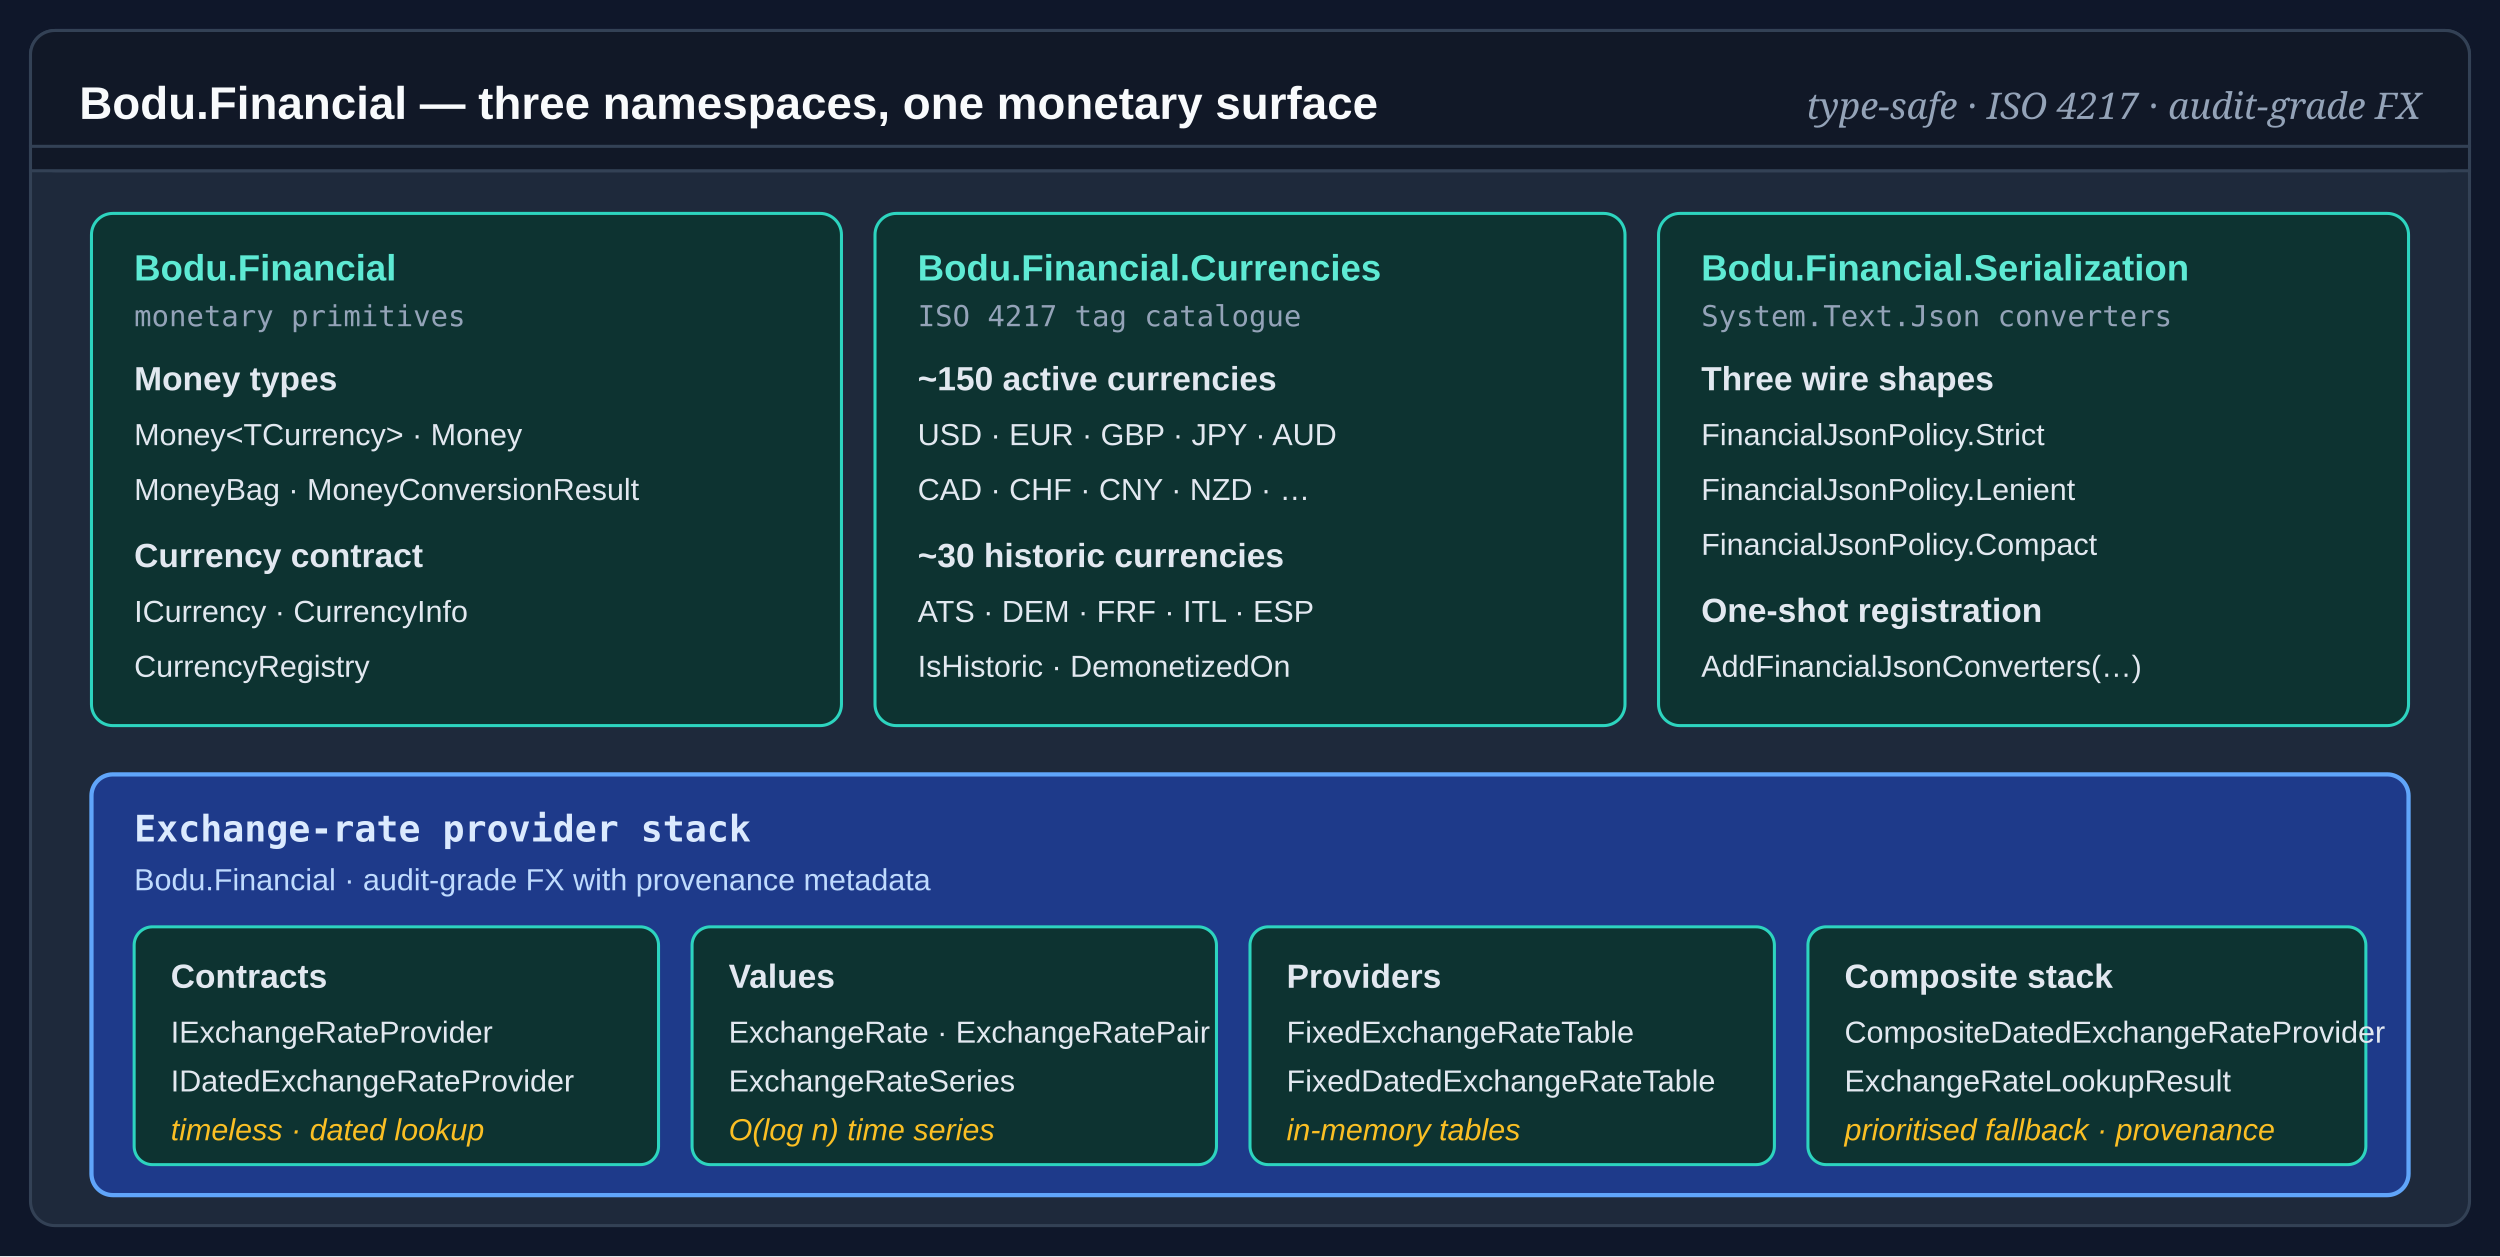
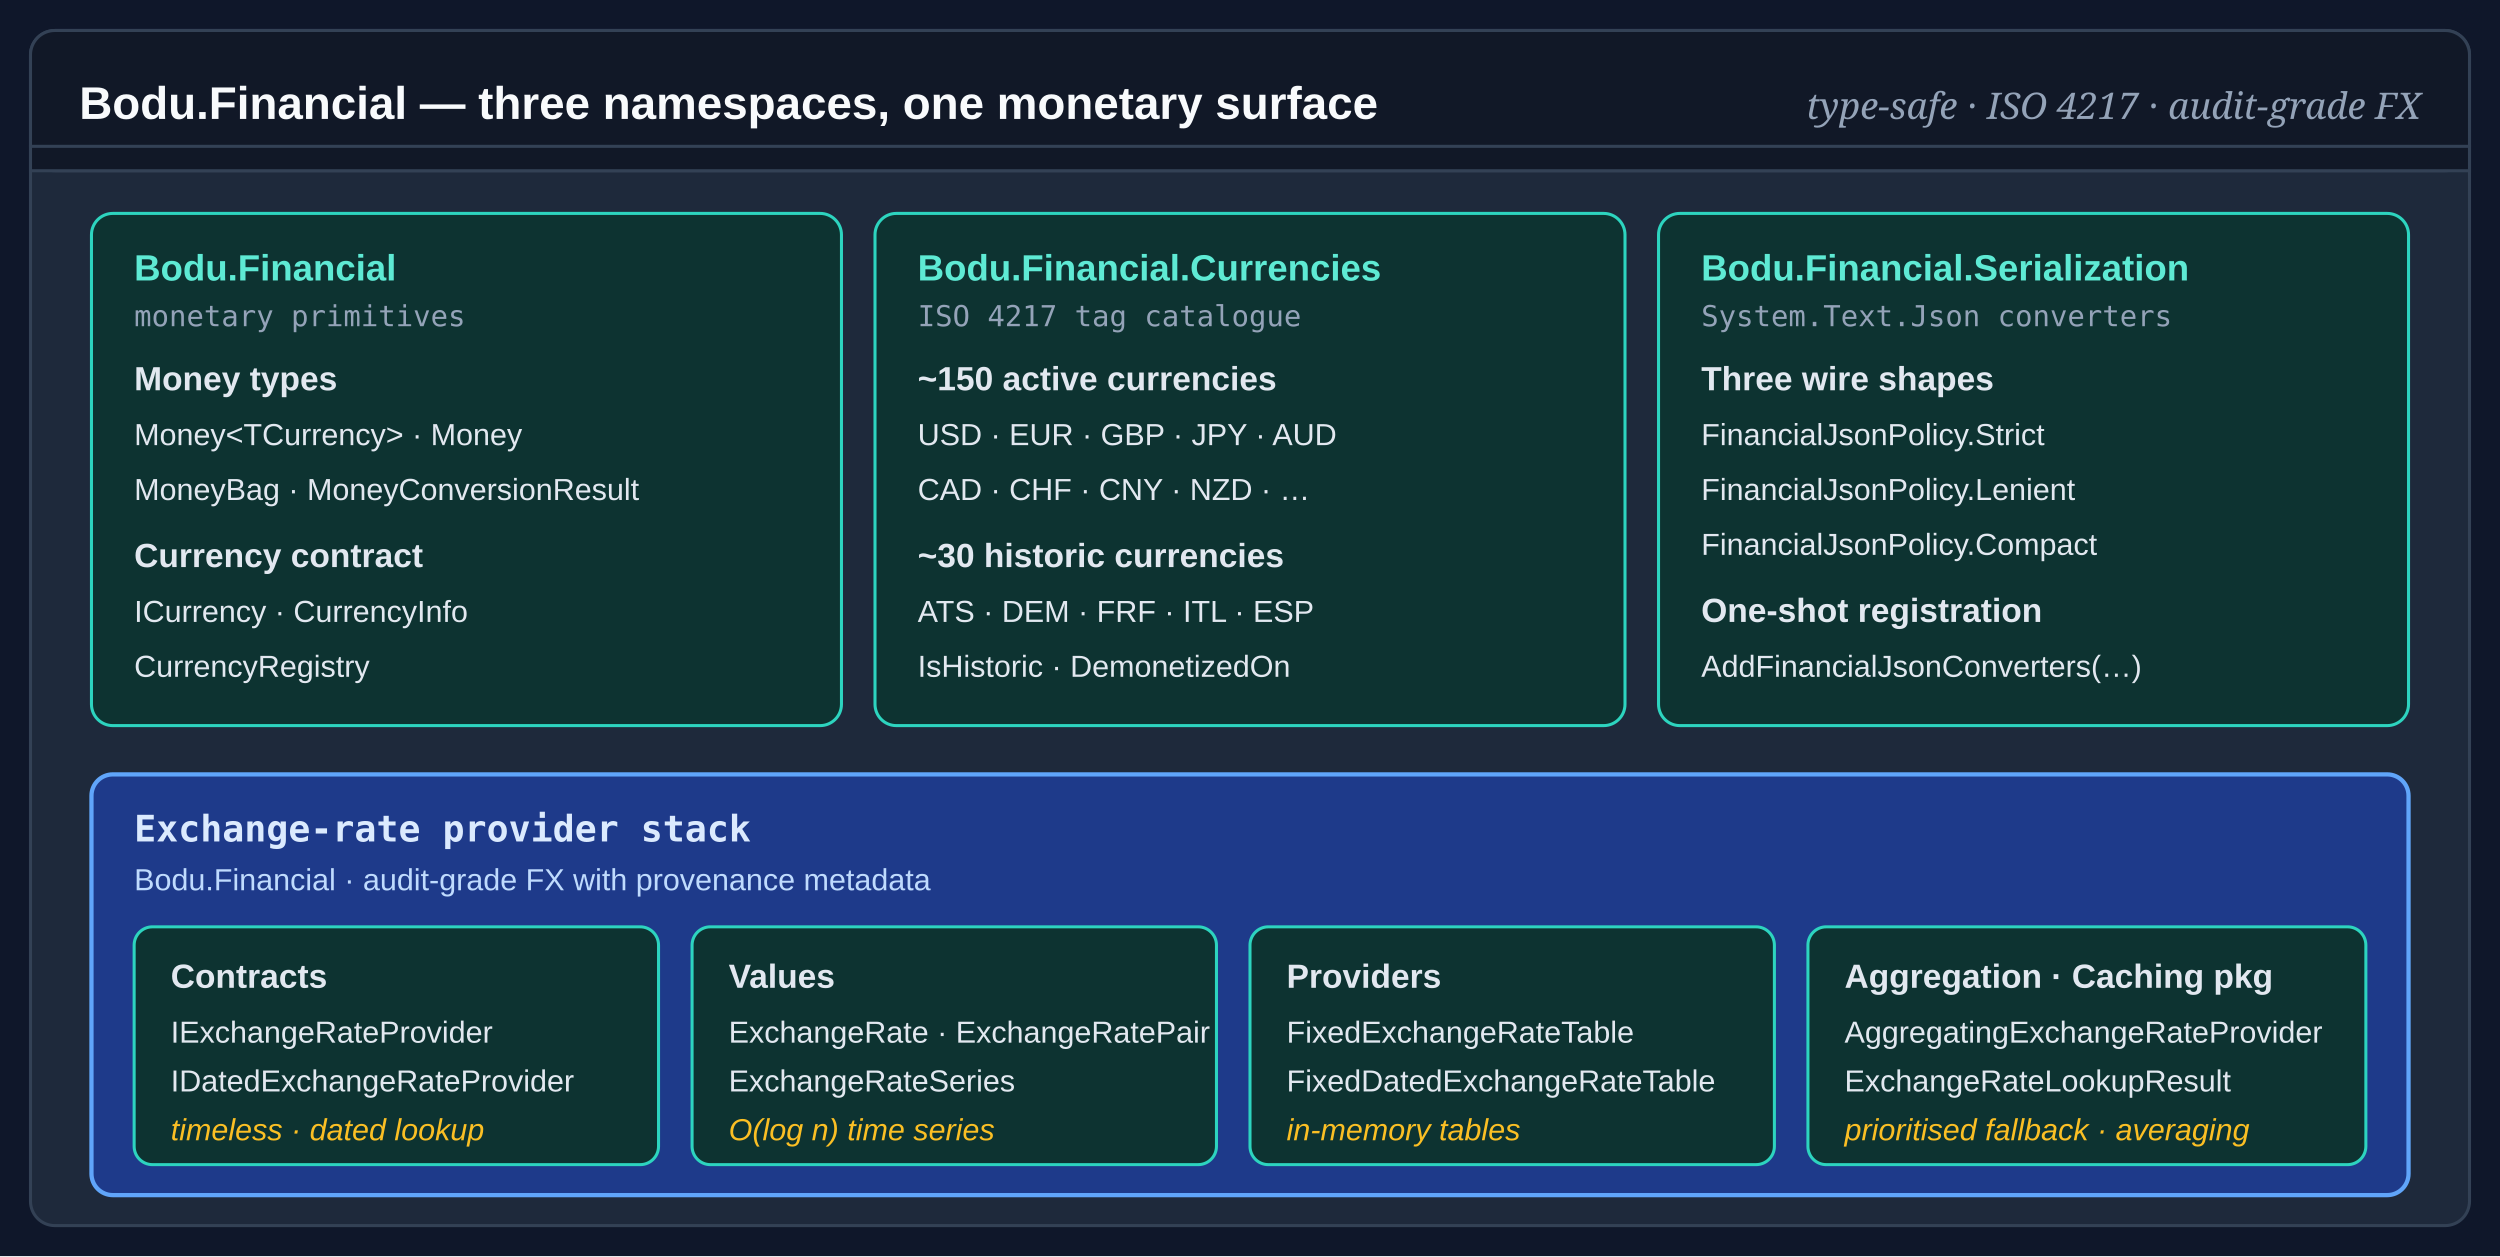
<svg xmlns="http://www.w3.org/2000/svg" viewBox="0 0 820 412" role="img" aria-labelledby="fin-t fin-d">
  <defs>
    <style>
      .fin-bg   { fill: #0F172A; }
      .fin-pan  { fill: #1E293B; stroke: #334155; stroke-width: 1; }
      .fin-hdr  { fill: #111827; stroke: #334155; stroke-width: 1; }
      .fin-ttl  { fill: #F8FAFC; font: 700 15px/1 "Segoe UI",Arial,sans-serif; }
      .fin-form { fill: #94A3B8; font: italic 12px/1 "Cambria",Georgia,serif; }
      .fin-card { fill: #0D3331; stroke: #2DD4BF; stroke-width: 1; }
      .fin-name { fill: #5EEAD4; font: 700 12px/1 "Segoe UI",Arial,sans-serif; }
      .fin-ns   { fill: #94A3B8; font: 400 9.5px/1 "Consolas",Menlo,monospace; }
      .fin-role { fill: #E2E8F0; font: 700 11px/1 "Segoe UI",Arial,sans-serif; }
      .fin-type { fill: #E2E8F0; font: 400 10px/1 "Segoe UI",Arial,sans-serif; }
      .fin-use  { fill: #FBBF24; font: italic 10px/1 "Segoe UI",Arial,sans-serif; }
      .fin-fx   { fill: #1E3A8A; stroke: #60A5FA; stroke-width: 1.4; }
      .fin-fxt  { fill: #DBEAFE; font: 700 12px/1 "Consolas",Menlo,monospace; }
      .fin-fxs  { fill: #BFDBFE; font: 400 10px/1 "Segoe UI",Arial,sans-serif; }
    </style>
  </defs>
  <rect class="fin-bg" width="820" height="412" />
  <g transform="translate(10 10)">
    <rect class="fin-pan" width="800" height="392" rx="8" />
    <rect class="fin-hdr" width="800" height="46" rx="8" />
    <rect class="fin-hdr" y="38" width="800" height="8" />
    <text class="fin-ttl" x="16" y="29">Bodu.Financial — three namespaces, one monetary surface</text>
    <text class="fin-form" x="784" y="29" text-anchor="end">type-safe · ISO 4217 · audit-grade FX</text>
    <g transform="translate(20 60)">
      <rect class="fin-card" width="246" height="168" rx="7" />
      <text class="fin-name" x="14" y="22">Bodu.Financial</text>
      <text class="fin-ns" x="14" y="37">monetary primitives</text>
      <text class="fin-role" x="14" y="58">Money types</text>
      <text class="fin-type" x="14" y="76">Money&lt;TCurrency&gt; · Money</text>
      <text class="fin-type" x="14" y="94">MoneyBag · MoneyConversionResult</text>
      <text class="fin-role" x="14" y="116">Currency contract</text>
      <text class="fin-type" x="14" y="134">ICurrency · CurrencyInfo</text>
      <text class="fin-type" x="14" y="152">CurrencyRegistry</text>
    </g>
    <g transform="translate(277 60)">
      <rect class="fin-card" width="246" height="168" rx="7" />
      <text class="fin-name" x="14" y="22">Bodu.Financial.Currencies</text>
      <text class="fin-ns" x="14" y="37">ISO 4217 tag catalogue</text>
      <text class="fin-role" x="14" y="58">~150 active currencies</text>
      <text class="fin-type" x="14" y="76">USD · EUR · GBP · JPY · AUD</text>
      <text class="fin-type" x="14" y="94">CAD · CHF · CNY · NZD · …</text>
      <text class="fin-role" x="14" y="116">~30 historic currencies</text>
      <text class="fin-type" x="14" y="134">ATS · DEM · FRF · ITL · ESP</text>
      <text class="fin-type" x="14" y="152">IsHistoric · DemonetizedOn</text>
    </g>
    <g transform="translate(534 60)">
      <rect class="fin-card" width="246" height="168" rx="7" />
      <text class="fin-name" x="14" y="22">Bodu.Financial.Serialization</text>
      <text class="fin-ns" x="14" y="37">System.Text.Json converters</text>
      <text class="fin-role" x="14" y="58">Three wire shapes</text>
      <text class="fin-type" x="14" y="76">FinancialJsonPolicy.Strict</text>
      <text class="fin-type" x="14" y="94">FinancialJsonPolicy.Lenient</text>
      <text class="fin-type" x="14" y="112">FinancialJsonPolicy.Compact</text>
      <text class="fin-role" x="14" y="134">One-shot registration</text>
      <text class="fin-type" x="14" y="152">AddFinancialJsonConverters(…)</text>
    </g>
    <g transform="translate(20 244)">
      <rect class="fin-fx" width="760" height="138" rx="7" />
      <text class="fin-fxt" x="14" y="22">Exchange-rate provider stack</text>
      <text class="fin-fxs" x="14" y="38">Bodu.Financial · audit-grade FX with provenance metadata</text>
      <g transform="translate(14 50)">
        <rect class="fin-card" width="172" height="78" rx="6" />
        <text class="fin-role" x="12" y="20">Contracts</text>
        <text class="fin-type" x="12" y="38">IExchangeRateProvider</text>
        <text class="fin-type" x="12" y="54">IDatedExchangeRateProvider</text>
        <text class="fin-use" x="12" y="70">timeless · dated lookup</text>
      </g>
      <g transform="translate(197 50)">
        <rect class="fin-card" width="172" height="78" rx="6" />
        <text class="fin-role" x="12" y="20">Values</text>
        <text class="fin-type" x="12" y="38">ExchangeRate · ExchangeRatePair</text>
        <text class="fin-type" x="12" y="54">ExchangeRateSeries</text>
        <text class="fin-use" x="12" y="70">O(log n) time series</text>
      </g>
      <g transform="translate(380 50)">
        <rect class="fin-card" width="172" height="78" rx="6" />
        <text class="fin-role" x="12" y="20">Providers</text>
        <text class="fin-type" x="12" y="38">FixedExchangeRateTable</text>
        <text class="fin-type" x="12" y="54">FixedDatedExchangeRateTable</text>
        <text class="fin-use" x="12" y="70">in-memory tables</text>
      </g>
      <g transform="translate(563 50)">
        <rect class="fin-card" width="183" height="78" rx="6" />
-         <text class="fin-role" x="12" y="20">Composite stack</text>
-         <text class="fin-type" x="12" y="38">CompositeDatedExchangeRateProvider</text>
+         <text class="fin-role" x="12" y="20">Aggregation · Caching pkg</text>
+         <text class="fin-type" x="12" y="38">AggregatingExchangeRateProvider</text>
        <text class="fin-type" x="12" y="54">ExchangeRateLookupResult</text>
-         <text class="fin-use" x="12" y="70">prioritised fallback · provenance</text>
+         <text class="fin-use" x="12" y="70">prioritised fallback · averaging</text>
      </g>
    </g>
  </g>
</svg>
